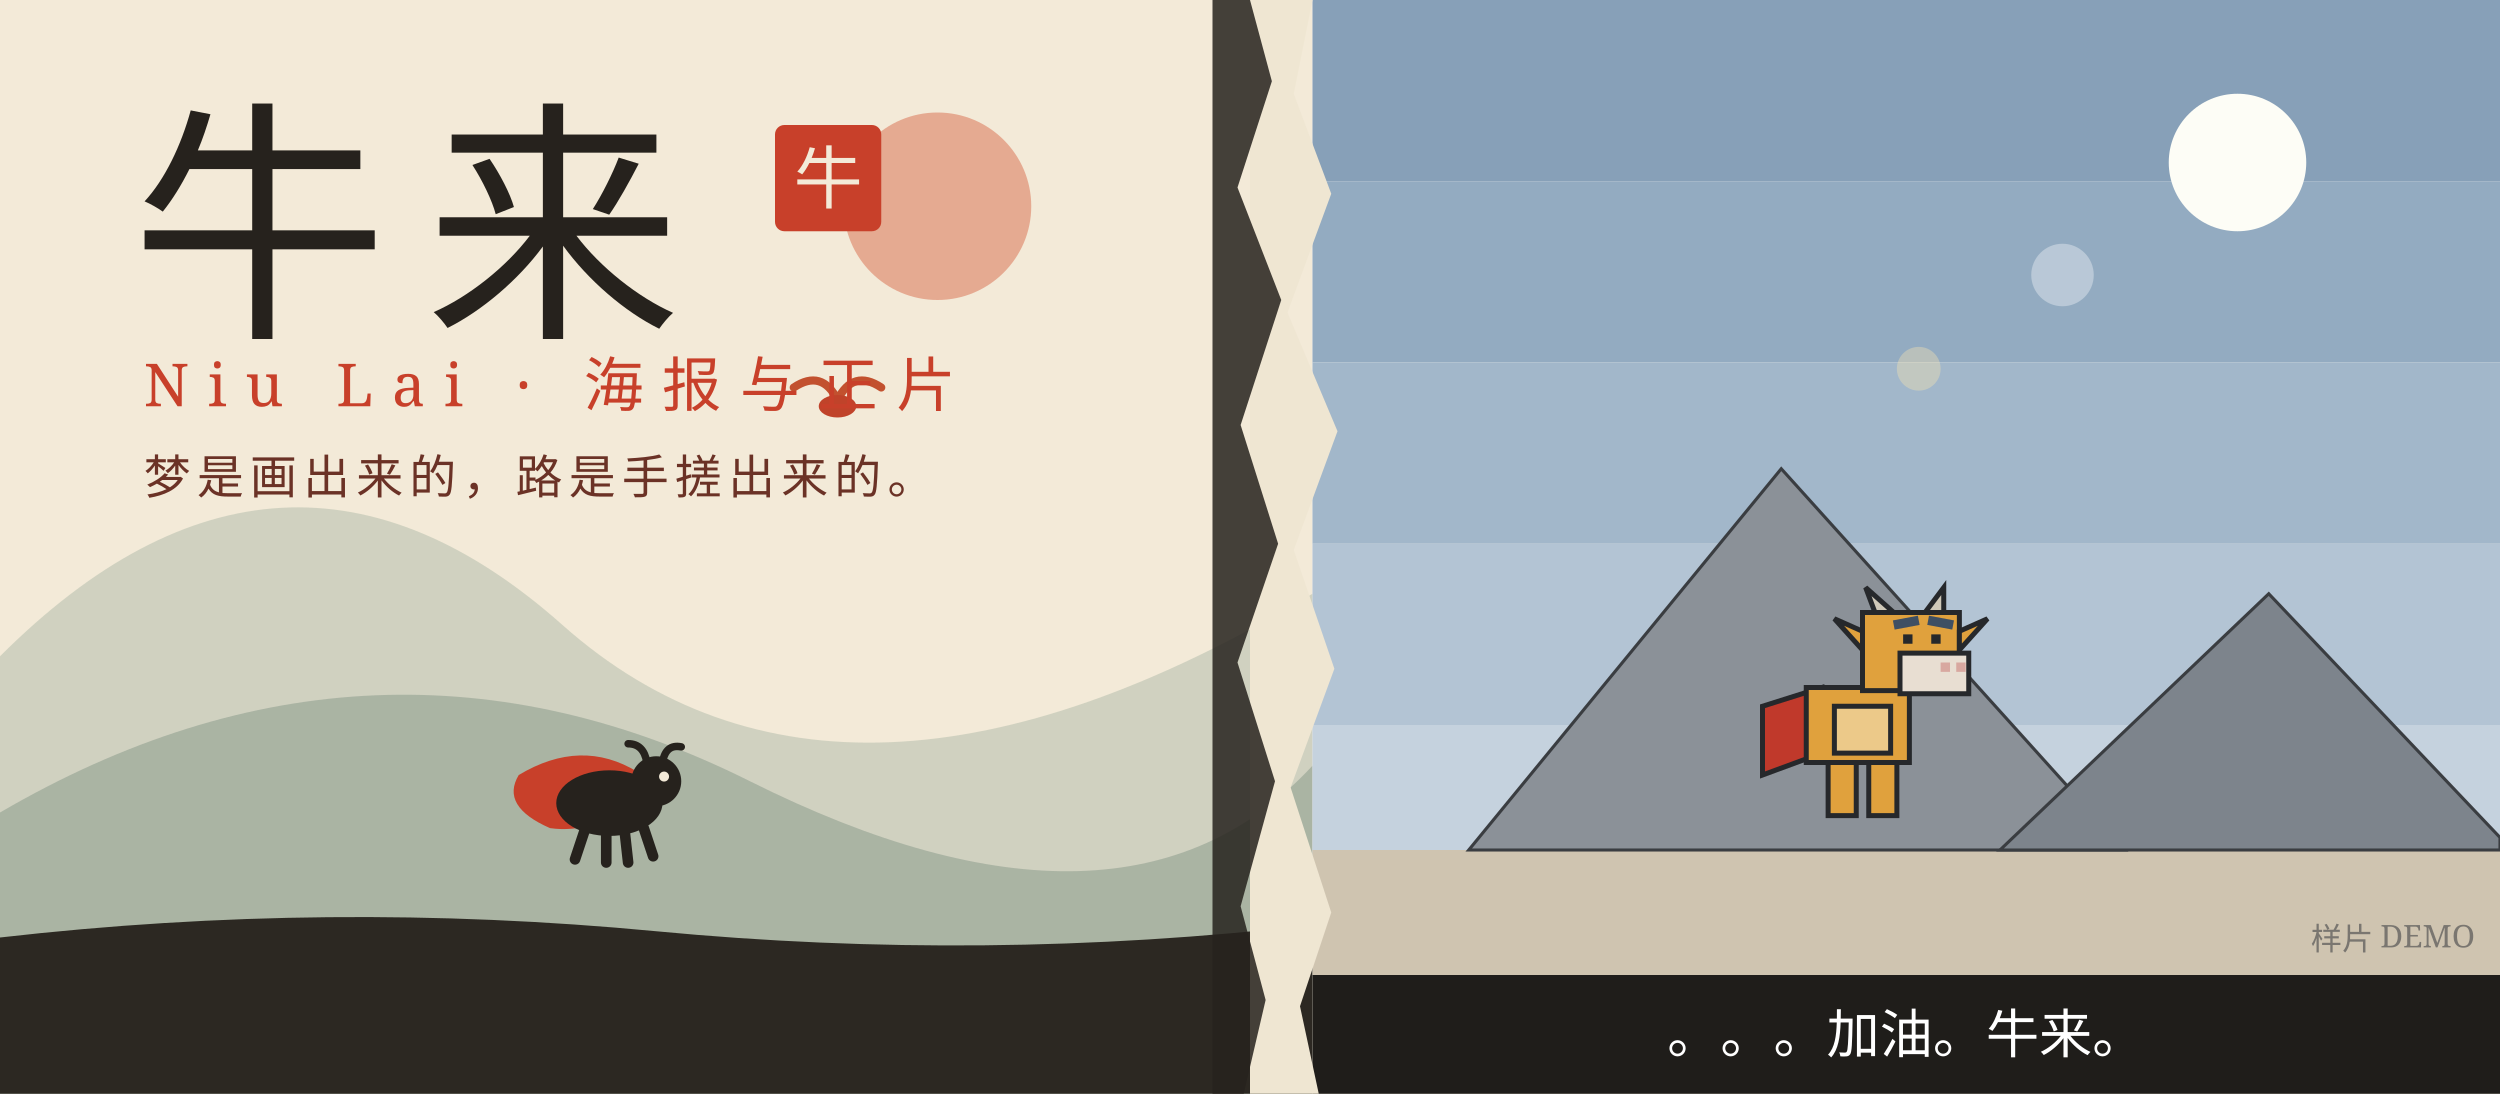
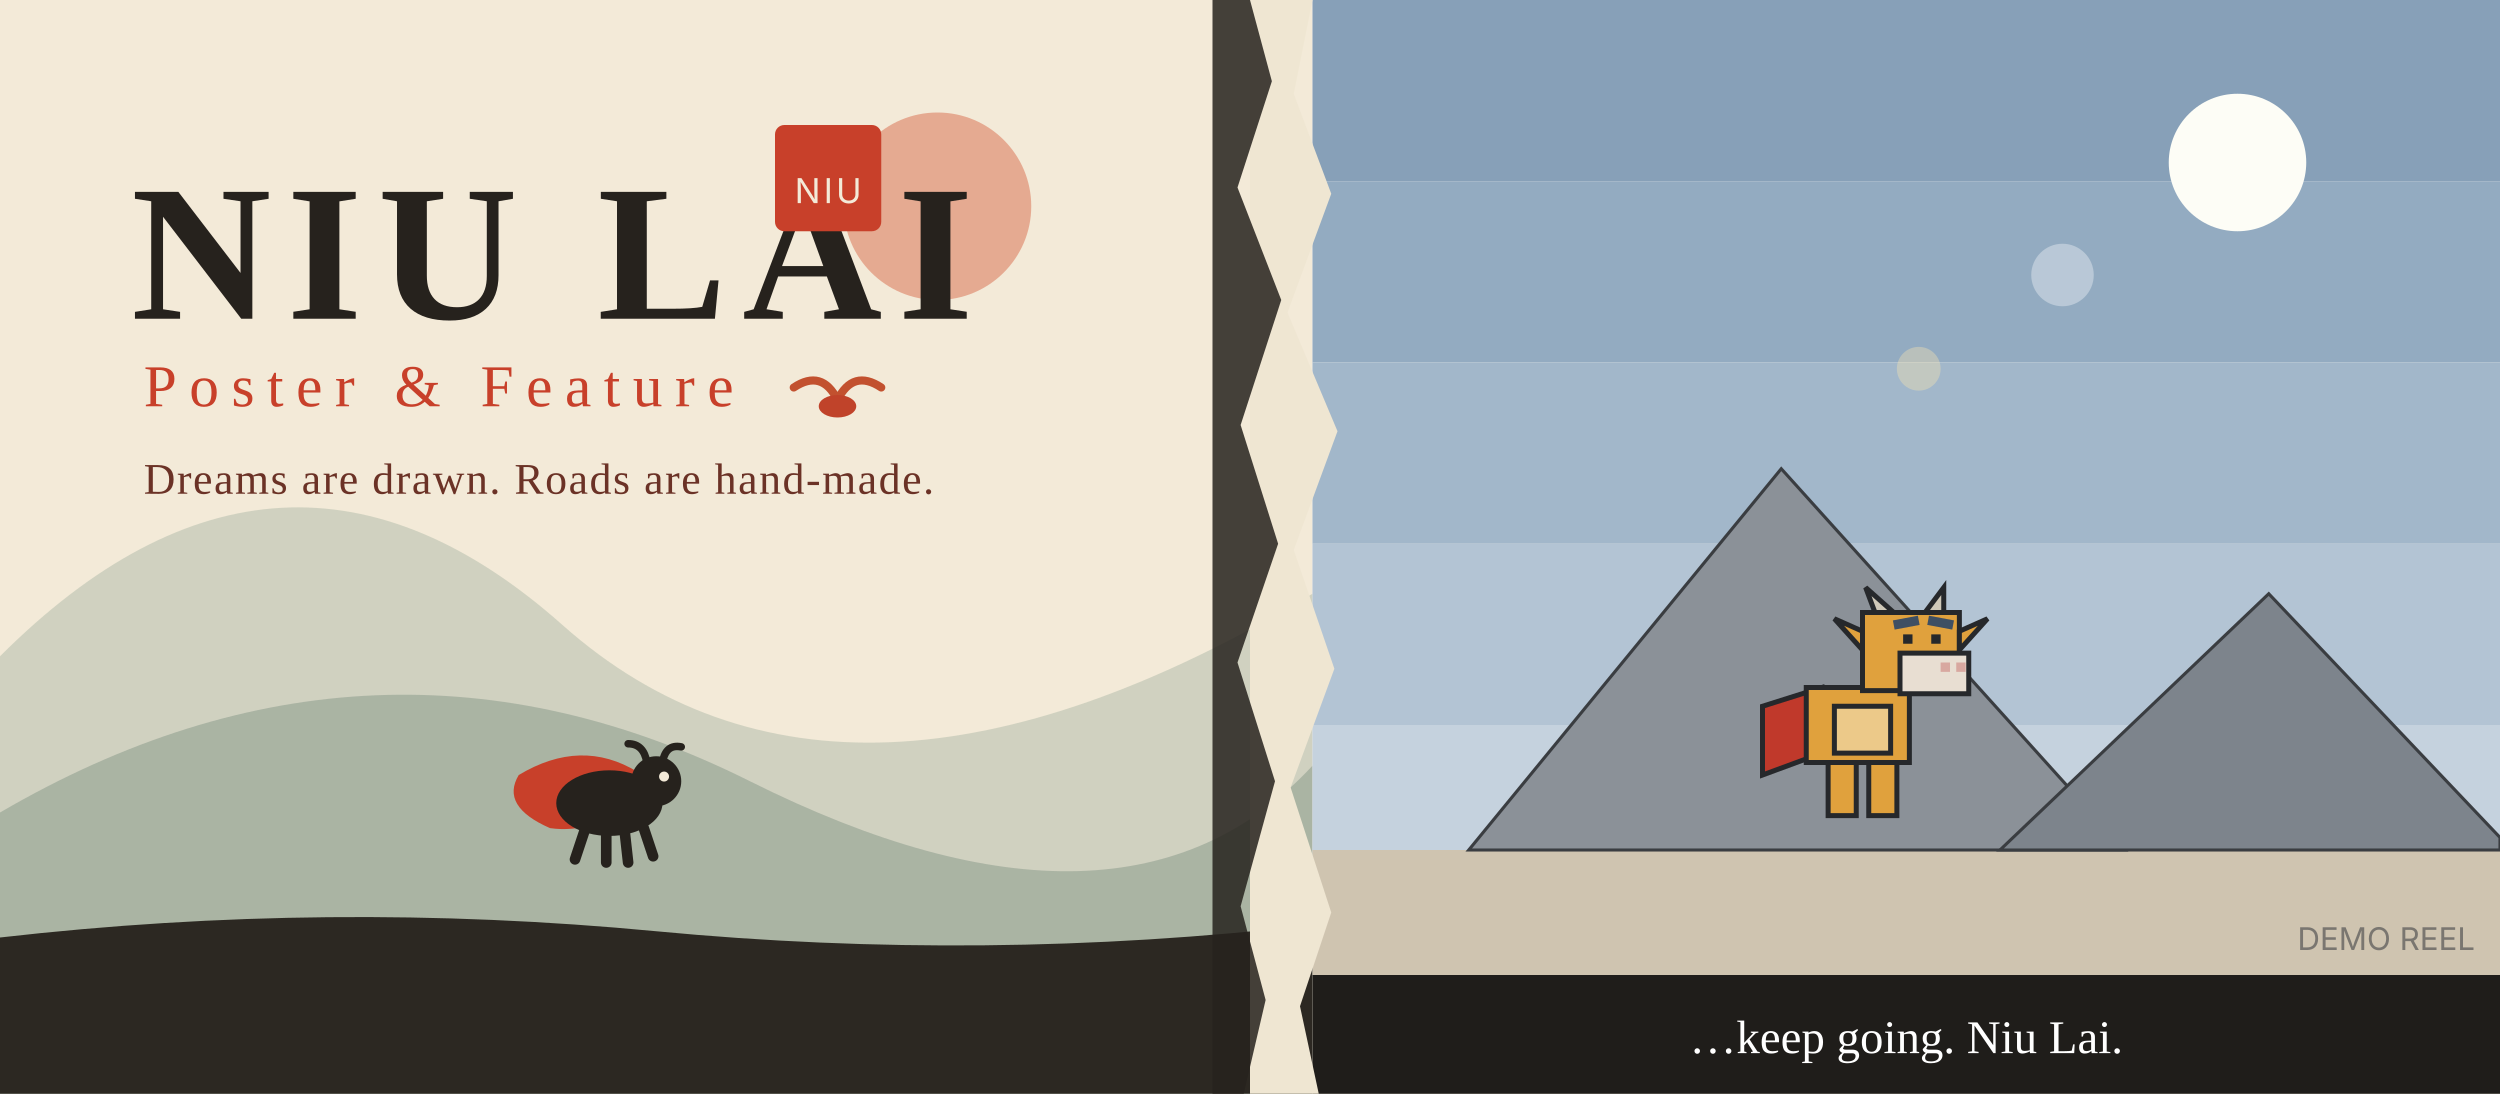
<svg xmlns="http://www.w3.org/2000/svg" viewBox="0 0 800 350" width="800" height="350">
  <rect x="0" y="0" width="420" height="350" fill="#f3ead8" />
  <path d="M0 210 Q 90 120 180 200 T 420 190 L 420 350 L 0 350 Z" fill="#46705f" opacity="0.20" />
  <path d="M0 260 Q 120 190 240 250 T 420 245 L 420 350 L 0 350 Z" fill="#345649" opacity="0.24" />
  <circle cx="300" cy="66" r="30" fill="#d86a4a" opacity="0.5" />
  <path d="M0 300 Q 105 288 210 298 T 420 296 L 420 350 L 0 350 Z" fill="#2c2822" />
  <g transform="translate(196,258)">
    <path d="M8 -11 Q -10 -22 -30 -10 Q -36 0 -20 7 Q -6 9 8 -2 Z" fill="#c8402a" />
    <ellipse cx="-1" cy="-1" rx="17" ry="10.5" fill="#26221d" />
    <circle cx="14" cy="-8" r="8" fill="#26221d" />
    <path d="M11 -14 Q 10 -20 5 -20 M16 -14 Q 17 -20 22 -19" stroke="#26221d" stroke-width="2.4" fill="none" stroke-linecap="round" />
    <path d="M-9 8 l-3 9 M-2 9 l0 9 M4 9 l1 9 M10 7 l3 9" stroke="#26221d" stroke-width="3.4" stroke-linecap="round" />
    <circle cx="16.5" cy="-9.5" r="1.6" fill="#f3ead8" />
  </g>
  <g transform="translate(268,128)">
    <path d="M-14 -4 Q -5 -10 0 0 Q 5 -10 14 -4" stroke="#c2512f" stroke-width="2.6" fill="none" stroke-linecap="round" />
    <ellipse cx="0" cy="2" rx="6" ry="3.6" fill="#c0432a" />
  </g>
-   <text x="42" y="102" font-family="'Kaiti SC','STKaiti',serif" font-size="82" letter-spacing="12" fill="#26221d">牛来</text>
-   <text x="46" y="130" font-family="'Kaiti SC','STKaiti',serif" font-size="19" letter-spacing="6" fill="#c8402a">Niu Lai · 海报与正片</text>
+   <text x="42" y="102" font-family="Georgia,'Times New Roman',serif" font-size="62" letter-spacing="5" fill="#26221d" font-weight="700">NIU LAI</text>
+   <text x="46" y="130" font-family="Georgia,'Times New Roman',serif" font-size="19" letter-spacing="4" fill="#c8402a">Poster &amp; Feature</text>
  <rect x="248" y="40" width="34" height="34" rx="3" fill="#c8402a" />
-   <text x="265" y="65" font-family="'Kaiti SC','STKaiti',serif" font-size="22" fill="#f3ead8" text-anchor="middle">牛</text>
-   <text x="46" y="158" font-family="'Kaiti SC','STKaiti',serif" font-size="15" letter-spacing="2" fill="#6b3226">梦是画出来的，路是手搓出来的。</text>
+   <text x="265" y="65" font-family="system-ui,-apple-system,'Segoe UI',sans-serif" font-size="11" fill="#f3ead8" text-anchor="middle" letter-spacing="1">NIU</text>
+   <text x="46" y="158" font-family="Georgia,'Times New Roman',serif" font-size="14" letter-spacing="0.5" fill="#6b3226">Dreams are drawn. Roads are hand-made.</text>
  <g>
    <rect x="420" y="0" width="380" height="58" fill="#87a0b8" />
    <rect x="420" y="58" width="380" height="58" fill="#93abc1" />
    <rect x="420" y="116" width="380" height="58" fill="#a2b7ca" />
    <rect x="420" y="174" width="380" height="58" fill="#b3c4d4" />
    <rect x="420" y="232" width="380" height="40" fill="#c5d2de" />
    <rect x="420" y="272" width="380" height="78" fill="#cfc4b0" />
    <circle cx="716" cy="52" r="22" fill="#fdfdf6" />
    <circle cx="660" cy="88" r="10" fill="#ffffff" opacity="0.35" />
    <circle cx="614" cy="118" r="7" fill="#ffe9b0" opacity="0.35" />
    <path d="M470 272 L 570 150 L 680 272 Z" fill="#8b9198" stroke="#3a3d41" />
    <path d="M640 272 L 726 190 L 800 268 L 800 272 Z" fill="#7d848c" stroke="#3a3d41" />
    <g transform="translate(596,238)" stroke="#26282b" stroke-width="1.6">
      <path d="M-13 -18 L -32 -12 L -32 10 L -13 3 Z" fill="#c0392b" />
      <rect x="-18" y="-18" width="33" height="24" fill="#e0a13d" />
      <rect x="-9" y="-12" width="18" height="15" fill="#ecc989" />
      <rect x="-11" y="6" width="9" height="17" fill="#e0a13d" />
      <rect x="2" y="6" width="9" height="17" fill="#e0a13d" />
      <rect x="0" y="-42" width="31" height="25" fill="#e0a13d" />
      <path d="M0 -36 L -9 -40 L 0 -30 Z" fill="#e0a13d" />
      <path d="M31 -36 L 40 -40 L 31 -30 Z" fill="#e0a13d" />
      <path d="M4 -42 L 1 -50 L 10 -42 Z" fill="#cfc8b8" />
      <path d="M20 -42 L 26 -50 L 26 -42 Z" fill="#cfc8b8" />
      <rect x="12" y="-29" width="22" height="13" fill="#e8ded2" />
      <rect x="25" y="-26" width="3" height="3" fill="#d8a8a0" stroke="none" />
      <rect x="30" y="-26" width="3" height="3" fill="#d8a8a0" stroke="none" />
      <rect x="13" y="-35" width="3" height="3" fill="#26282b" stroke="none" />
      <rect x="22" y="-35" width="3" height="3" fill="#26282b" stroke="none" />
      <path d="M10 -38 L 18 -39.5" stroke="#3e4f63" stroke-width="3" />
      <path d="M21 -39.5 L 29 -38" stroke="#3e4f63" stroke-width="3" />
    </g>
    <rect x="420" y="312" width="380" height="38" fill="#000000" opacity="0.85" />
-     <text x="610" y="337" font-family="'Songti SC','SimSun',serif" font-size="17" fill="#ffffff" text-anchor="middle">。。。加油。牛来。</text>
-     <text x="792" y="304" font-family="'Songti SC','SimSun',serif" font-size="10" fill="#555555" text-anchor="end" opacity="0.7">样片 DEMO</text>
+     <text x="610" y="337" font-family="Georgia,'Times New Roman',serif" font-size="15" fill="#ffffff" text-anchor="middle">…keep going. Niu Lai.</text>
+     <text x="792" y="304" font-family="system-ui,-apple-system,'Segoe UI',sans-serif" font-size="10" fill="#555555" text-anchor="end" opacity="0.7">DEMO REEL</text>
  </g>
  <path d="M420 0 L 414 30 L 426 62 L 412 100 L 428 138 L 414 176 L 427 214 L 413 252 L 426 292 L 416 322 L 422 350 L 400 350 L 400 0 Z" fill="#efe6d2" />
  <path d="M400 0 L 407 26 L 396 60 L 410 96 L 397 136 L 409 174 L 396 212 L 408 250 L 397 290 L 405 320 L 398 350 L 388 350 L 388 0 Z" fill="#26221d" opacity="0.85" />
</svg>
